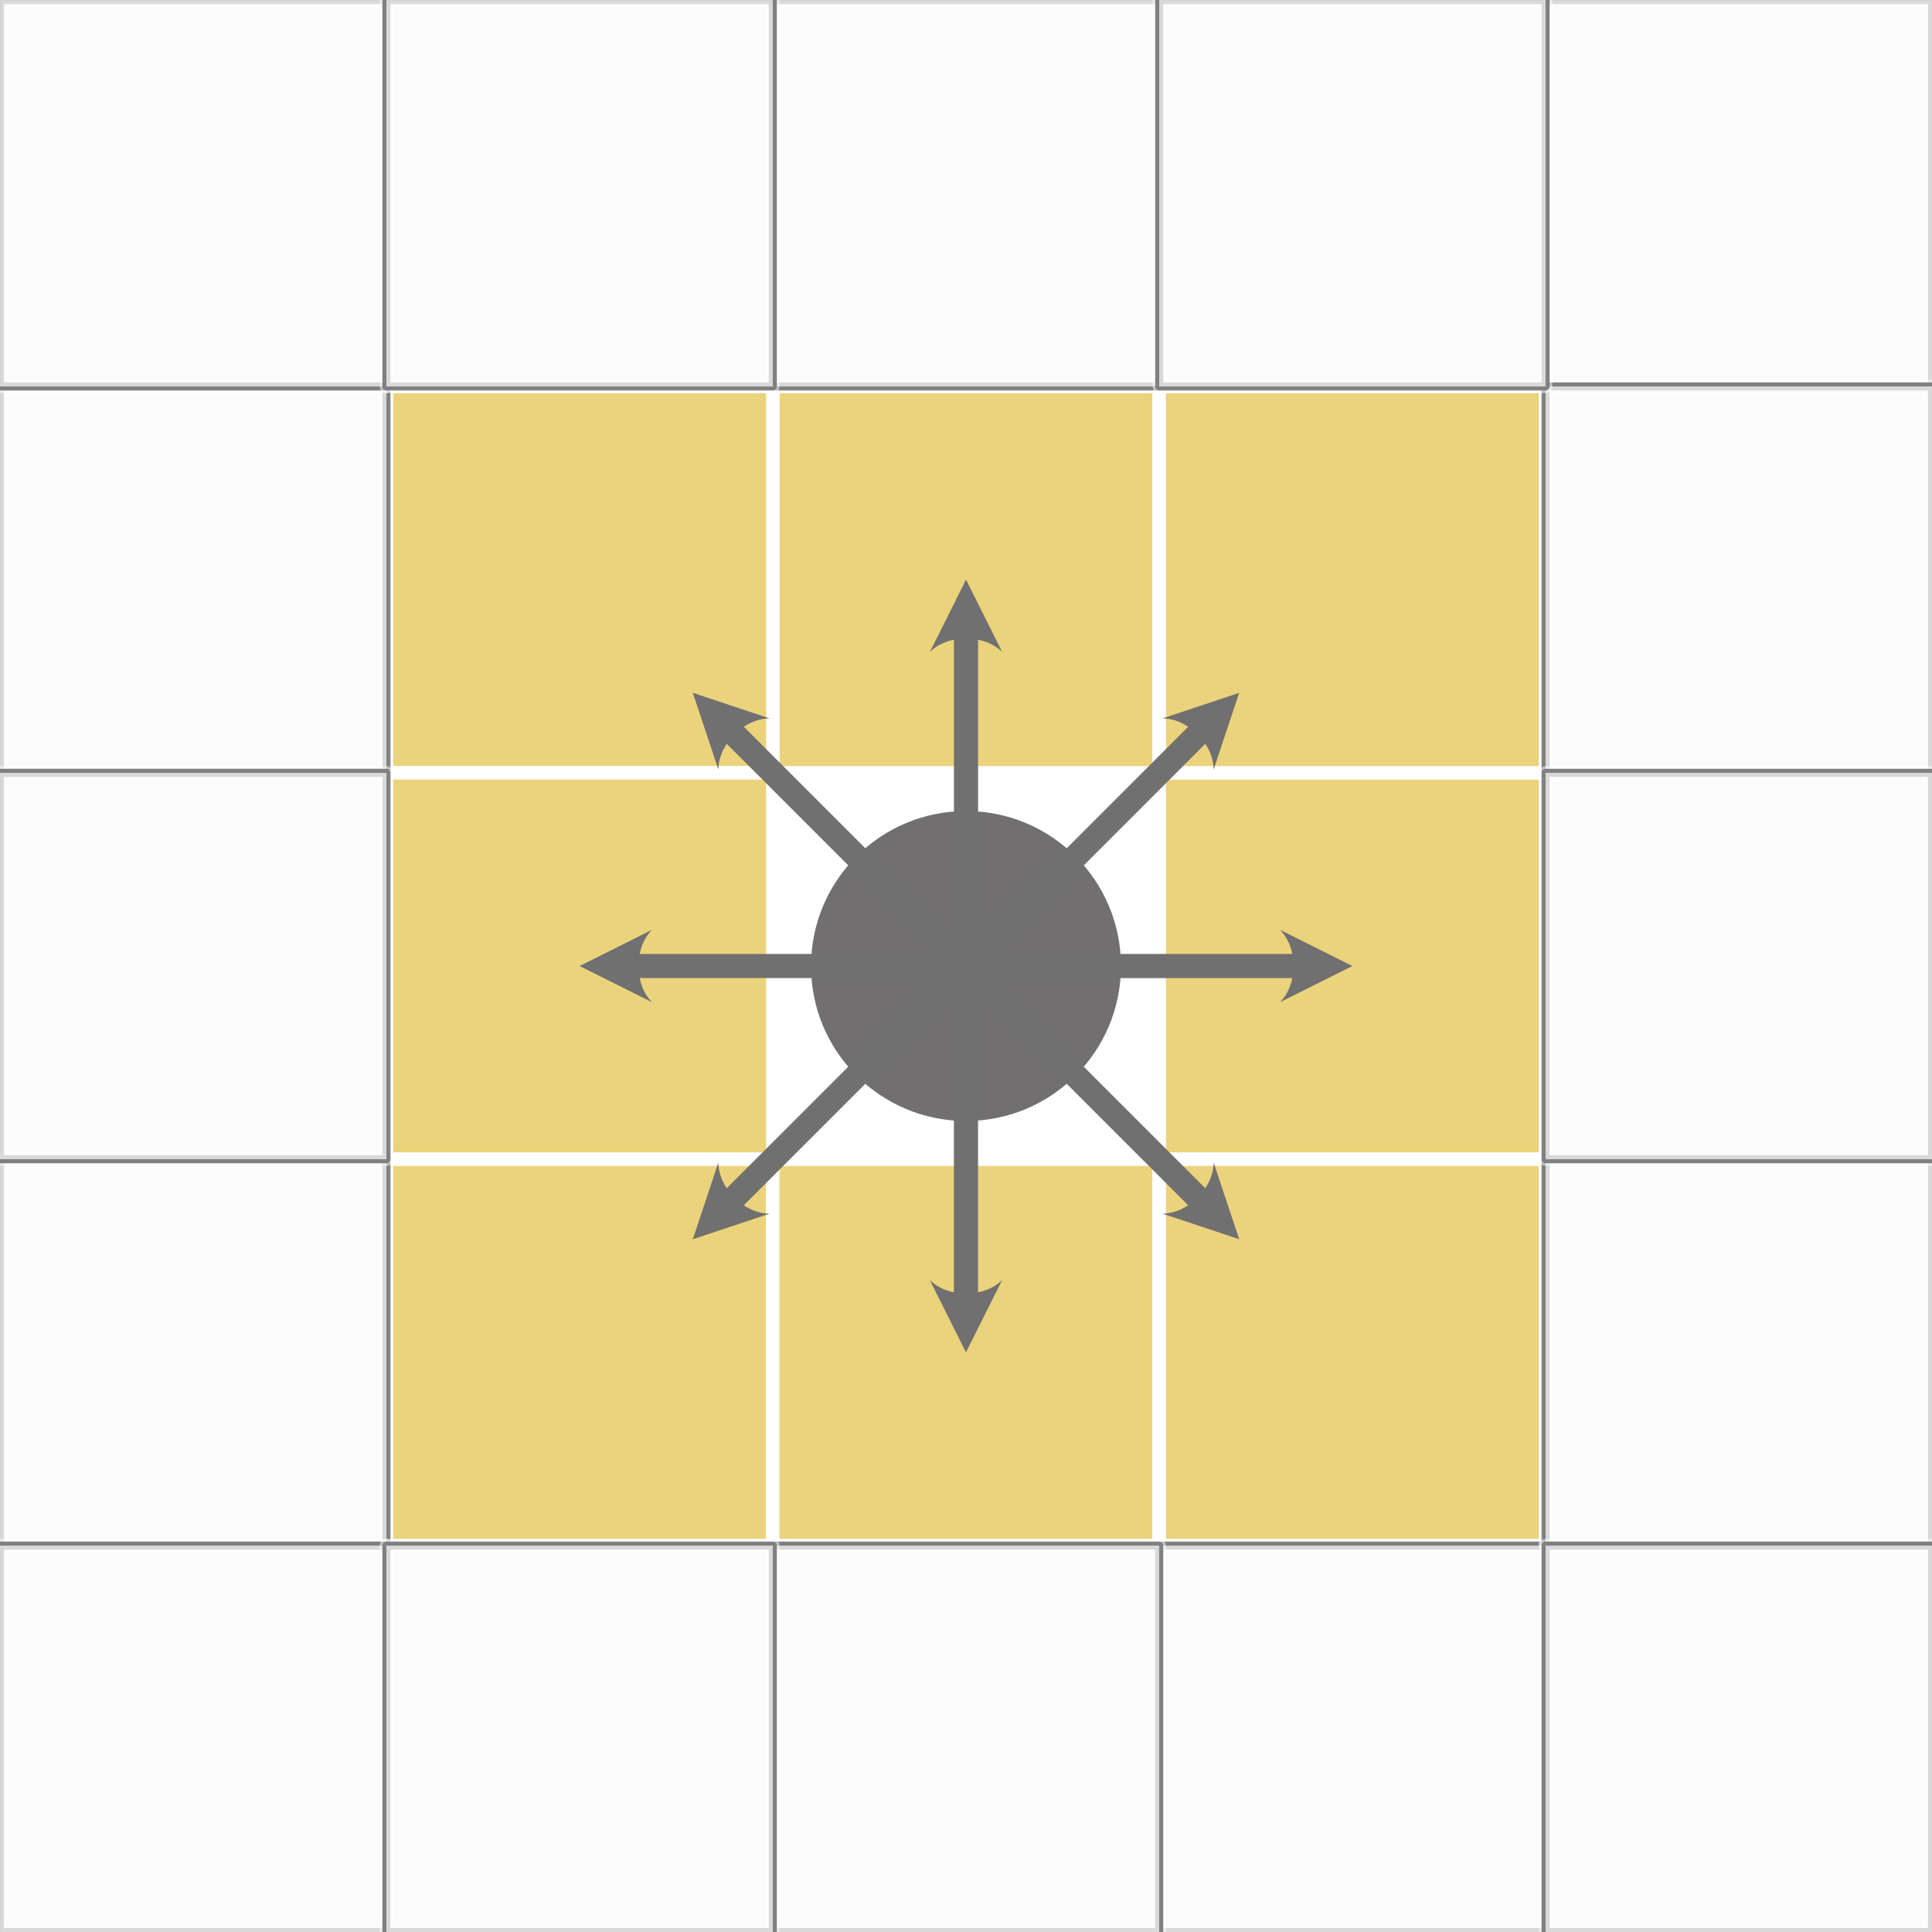
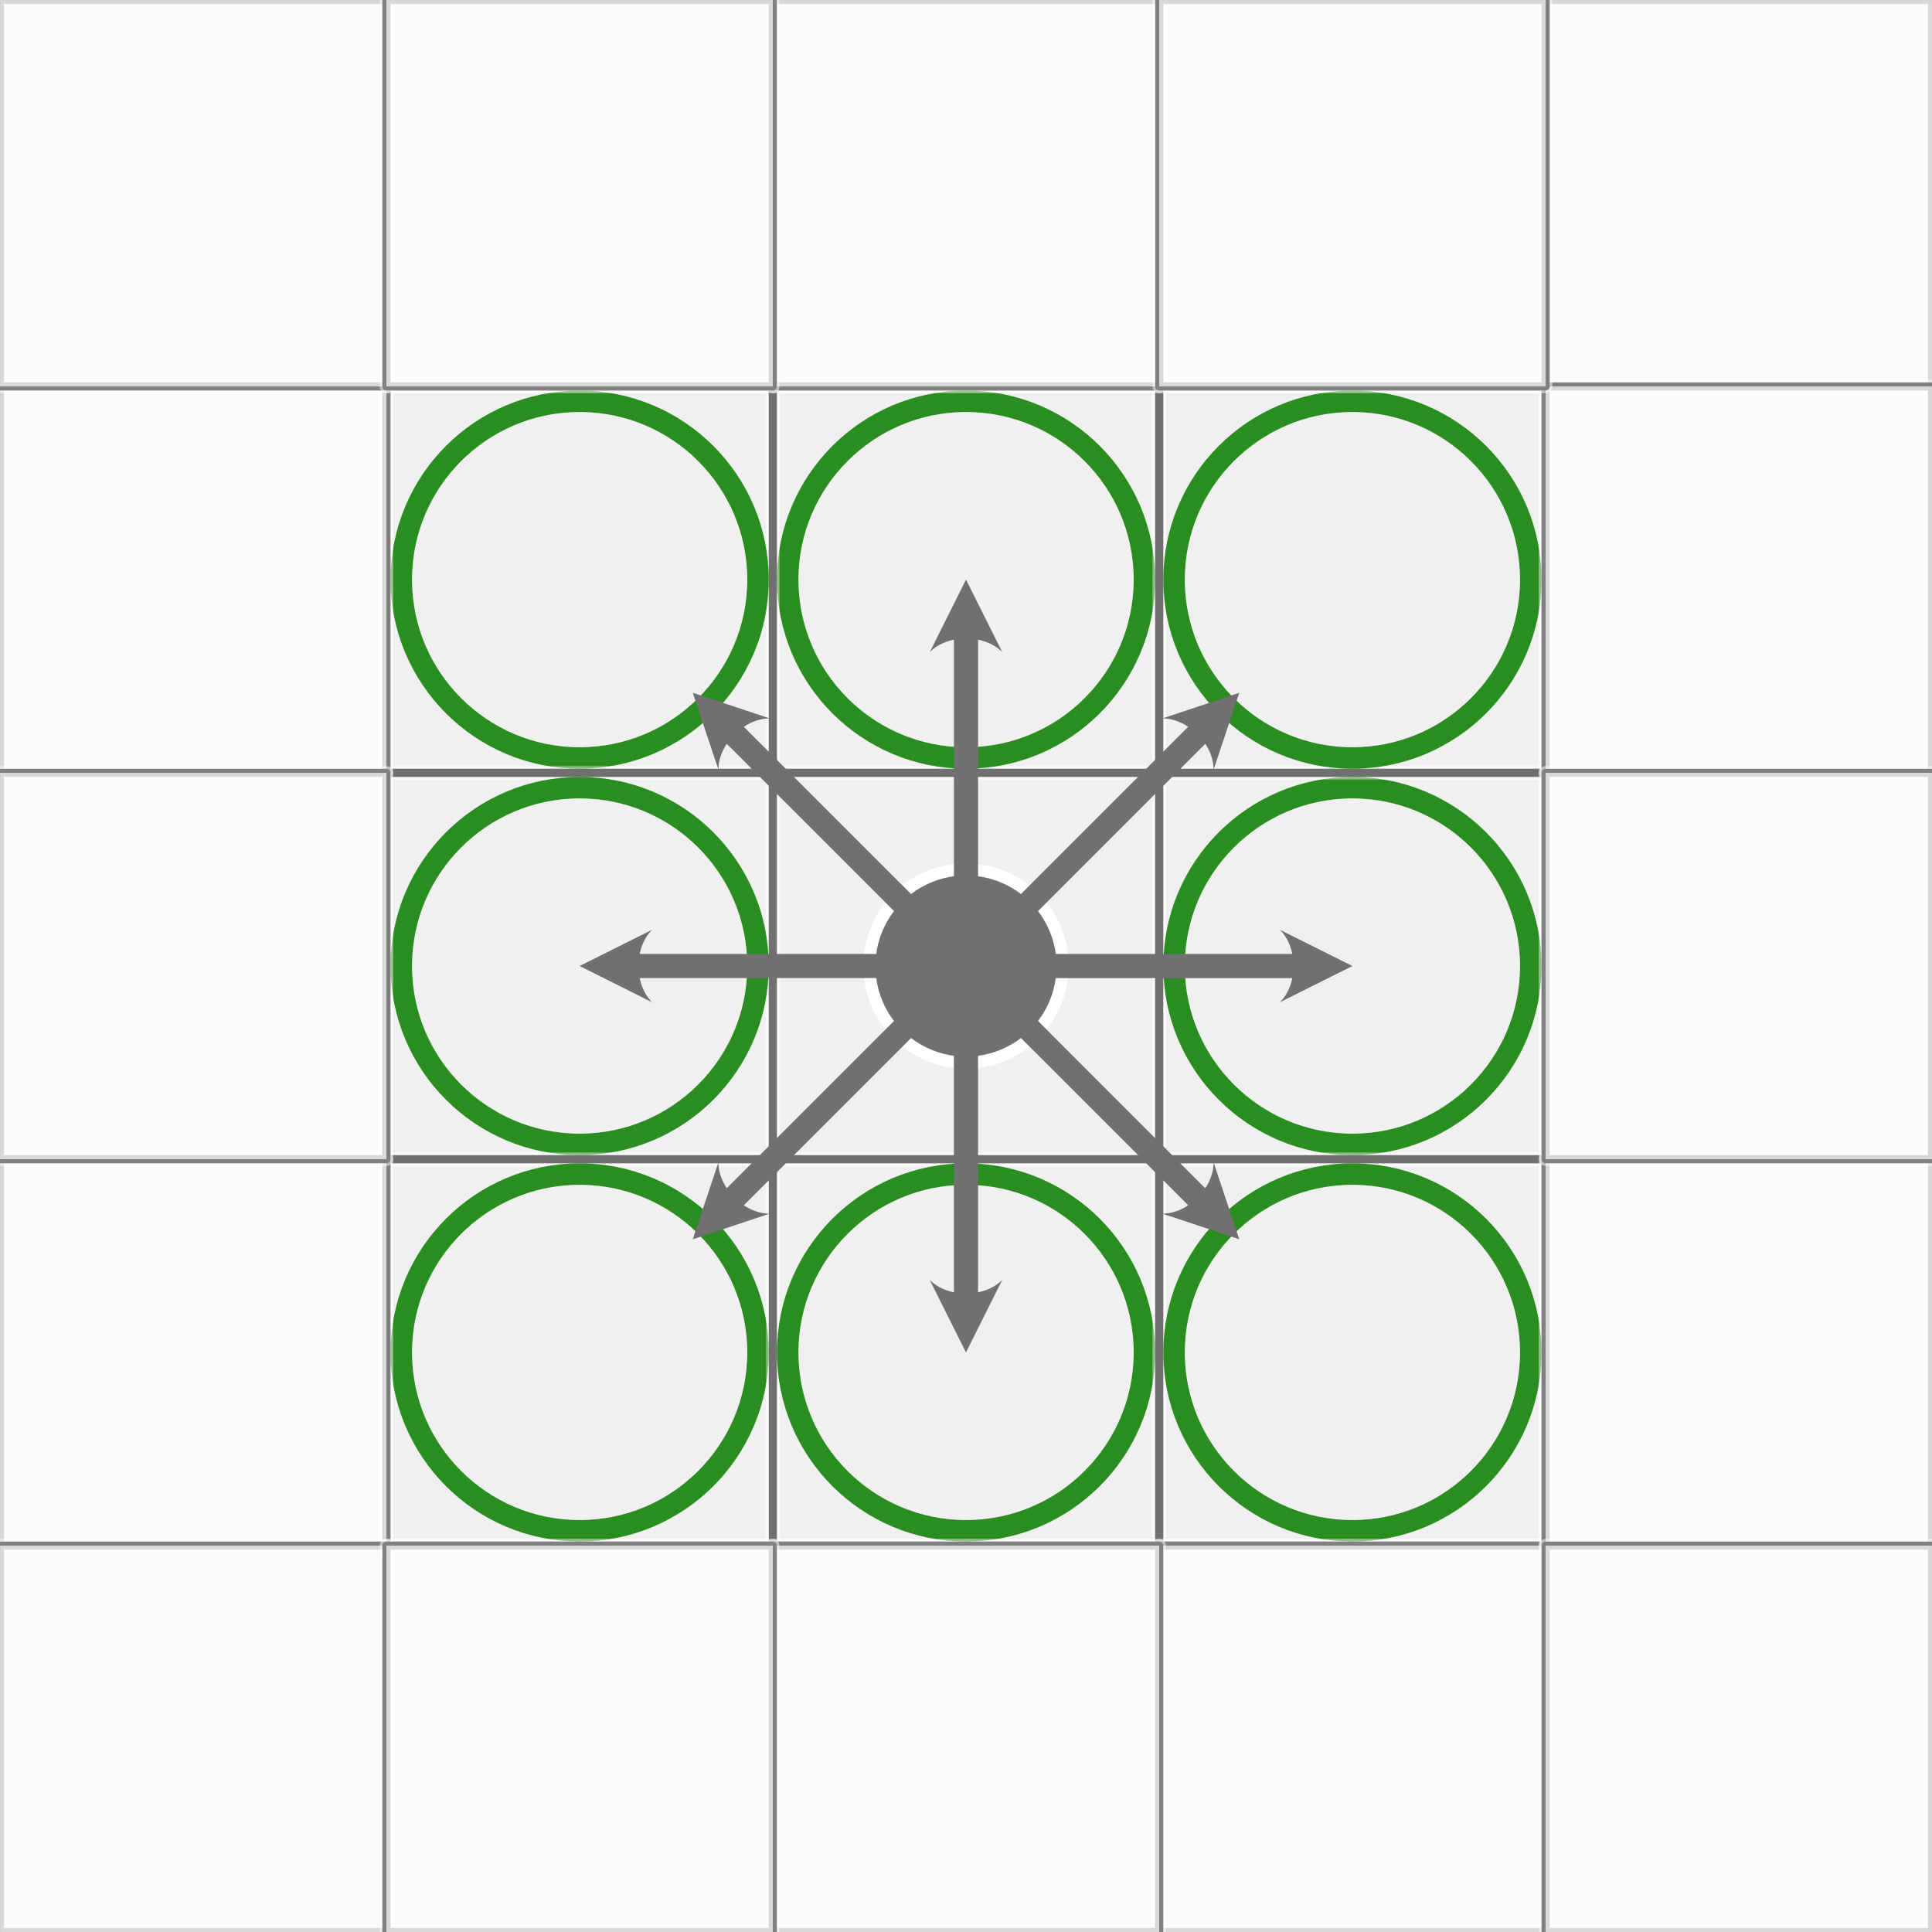
<svg xmlns="http://www.w3.org/2000/svg" width="100%" height="100%" viewBox="0 0 300 300" version="1.1" xml:space="preserve" style="fill-rule:evenodd;clip-rule:evenodd;stroke-linecap:round;stroke-linejoin:round;stroke-miterlimit:1.5;">
-   <g transform="matrix(1,0,0,1,-4545,-1110.75)">
-     <g id="Thruster-Squares" transform="matrix(0.507614,0,0,0.552486,2381.55,857.716)">
+   <g transform="matrix(1,0,0,1,-8008.59,-1110.75)">
+     <g id="Thruster-Squares" transform="matrix(0.507614,0,0,0.552486,5845.14,857.716)">
      <rect x="4262" y="458" width="591" height="543" style="fill:none;" />
      <clipPath id="_clip1">
        <rect x="4262" y="458" width="591" height="543" />
      </clipPath>
      <g clip-path="url(#_clip1)">
        <g transform="matrix(2.15469,0,0,1.81,3085.91,-396.32)">
          <g id="Centre-Square" transform="matrix(0.914286,0,0,1,-2120.23,-281)">
-             <g id="Centre-Square1" transform="matrix(0.705882,0,0,0.705882,1392,-160.412)">
-               <rect x="2329" y="1464" width="85" height="85" style="fill:white;stroke:white;stroke-width:2.95px;" />
-             </g>
-             <g transform="matrix(0.980392,0,0,0.980392,-81.549,-275.922)">
-               <circle cx="3210.5" cy="1202.5" r="25.5" style="fill:rgb(113,111,111);stroke:white;stroke-width:1.91px;" />
+             <g transform="matrix(0.588235,0,0,0.588235,1177.47,195.647)">
+               <circle cx="3210.5" cy="1202.5" r="25.5" style="fill:rgb(113,111,111);stroke:white;stroke-width:3.19px;" />
+             </g>
+             <g id="Active-Square" transform="matrix(0.705882,0,0,0.705882,1392,-160.412)">
+               <rect x="2329" y="1464" width="85" height="85" style="fill:rgb(235,211,124);fill-opacity:0;stroke:black;stroke-width:1.77px;" />
+             </g>
+             <g id="Active-Square1" transform="matrix(0.705882,0,0,0.705882,1392,-160.412)">
+               <rect x="2329" y="1464" width="85" height="85" style="fill:rgb(235,211,124);fill-opacity:0;stroke:white;stroke-opacity:0.44;stroke-width:2.95px;" />
            </g>
          </g>
          <g id="Active-Squares">
-             <g transform="matrix(0.645378,0,0,0.705882,-847.543,-501.412)">
-               <g id="Active-Square">
-                 <rect id="Active-Square1" x="2329" y="1464" width="85" height="85" style="fill:rgb(235,211,124);stroke:white;stroke-width:2.95px;" />
-               </g>
-             </g>
-             <g transform="matrix(0.645378,0,0,0.705882,-792.686,-441.412)">
-               <g id="Active-Square2">
-                 <rect id="Active-Square3" x="2329" y="1464" width="85" height="85" style="fill:rgb(235,211,124);stroke:white;stroke-width:2.95px;" />
-               </g>
-             </g>
-             <g transform="matrix(0.645378,0,0,0.705882,-792.686,-501.412)">
-               <g id="Active-Square4">
-                 <rect id="Active-Square5" x="2329" y="1464" width="85" height="85" style="fill:rgb(235,211,124);stroke:white;stroke-width:2.95px;" />
-               </g>
-             </g>
-             <g transform="matrix(0.645378,0,0,0.705882,-902.4,-501.412)">
-               <g id="Active-Square6">
-                 <rect id="Active-Square7" x="2329" y="1464" width="85" height="85" style="fill:rgb(235,211,124);stroke:white;stroke-width:2.95px;" />
-               </g>
-             </g>
-             <g transform="matrix(0.645378,0,0,0.705882,-902.4,-441.412)">
-               <g id="Active-Square8">
-                 <rect id="Active-Square9" x="2329" y="1464" width="85" height="85" style="fill:rgb(235,211,124);stroke:white;stroke-width:2.95px;" />
-               </g>
-             </g>
-             <g transform="matrix(0.645378,0,0,0.705882,-902.4,-381.412)">
-               <g id="Active-Square10">
-                 <rect id="Active-Square11" x="2329" y="1464" width="85" height="85" style="fill:rgb(235,211,124);stroke:white;stroke-width:2.95px;" />
-               </g>
-             </g>
-             <g transform="matrix(0.645378,0,0,0.705882,-847.543,-381.412)">
-               <g id="Active-Square12">
-                 <rect id="Active-Square13" x="2329" y="1464" width="85" height="85" style="fill:rgb(235,211,124);stroke:white;stroke-width:2.95px;" />
-               </g>
-             </g>
-             <g transform="matrix(0.645378,0,0,0.705882,-792.686,-381.412)">
-               <g id="Active-Square14">
-                 <rect id="Active-Square15" x="2329" y="1464" width="85" height="85" style="fill:rgb(235,211,124);stroke:white;stroke-width:2.95px;" />
+             <g id="Active-Square2" transform="matrix(0.914286,0,0,1,-2368.91,-485)">
+               <g id="Active-Square3" transform="matrix(0.705882,0,0,0.705882,1664,-16.4118)">
+                 <rect x="2329" y="1464" width="85" height="85" style="fill:rgb(235,211,124);fill-opacity:0;stroke:black;stroke-width:1.77px;" />
+               </g>
+               <g id="Active-Square4" transform="matrix(0.705882,0,0,0.705882,1664,-16.4118)">
+                 <rect x="2329" y="1464" width="85" height="85" style="fill:rgb(235,211,124);fill-opacity:0;stroke:white;stroke-opacity:0.44;stroke-width:2.95px;" />
+               </g>
+               <g transform="matrix(1,0,0,1,695.303,993.303)">
+                 <circle cx="2642.7" cy="53.697" r="27.697" style="fill:rgb(235,211,124);fill-opacity:0;stroke:rgb(42,141,31);stroke-width:3.33px;" />
+               </g>
+             </g>
+             <g id="Active-Square5" transform="matrix(0.914286,0,0,1,-2314.06,-425)">
+               <g id="Active-Square6" transform="matrix(0.705882,0,0,0.705882,1664,-16.4118)">
+                 <rect x="2329" y="1464" width="85" height="85" style="fill:rgb(235,211,124);fill-opacity:0;stroke:black;stroke-width:1.77px;" />
+               </g>
+               <g id="Active-Square7" transform="matrix(0.705882,0,0,0.705882,1664,-16.4118)">
+                 <rect x="2329" y="1464" width="85" height="85" style="fill:rgb(235,211,124);fill-opacity:0;stroke:white;stroke-opacity:0.44;stroke-width:2.95px;" />
+               </g>
+               <g transform="matrix(1,0,0,1,695.303,993.303)">
+                 <circle cx="2642.7" cy="53.697" r="27.697" style="fill:rgb(235,211,124);fill-opacity:0;stroke:rgb(42,141,31);stroke-width:3.33px;" />
+               </g>
+             </g>
+             <g id="Active-Square8" transform="matrix(0.914286,0,0,1,-2314.06,-485)">
+               <g id="Active-Square9" transform="matrix(0.705882,0,0,0.705882,1664,-16.4118)">
+                 <rect x="2329" y="1464" width="85" height="85" style="fill:rgb(235,211,124);fill-opacity:0;stroke:black;stroke-width:1.77px;" />
+               </g>
+               <g id="Active-Square10" transform="matrix(0.705882,0,0,0.705882,1664,-16.4118)">
+                 <rect x="2329" y="1464" width="85" height="85" style="fill:rgb(235,211,124);fill-opacity:0;stroke:white;stroke-opacity:0.44;stroke-width:2.95px;" />
+               </g>
+               <g transform="matrix(1,0,0,1,695.303,993.303)">
+                 <circle cx="2642.7" cy="53.697" r="27.697" style="fill:rgb(235,211,124);fill-opacity:0;stroke:rgb(42,141,31);stroke-width:3.33px;" />
+               </g>
+             </g>
+             <g id="Active-Square11" transform="matrix(0.914286,0,0,1,-2423.77,-485)">
+               <g id="Active-Square12" transform="matrix(0.705882,0,0,0.705882,1664,-16.4118)">
+                 <rect x="2329" y="1464" width="85" height="85" style="fill:rgb(235,211,124);fill-opacity:0;stroke:black;stroke-width:1.77px;" />
+               </g>
+               <g id="Active-Square13" transform="matrix(0.705882,0,0,0.705882,1664,-16.4118)">
+                 <rect x="2329" y="1464" width="85" height="85" style="fill:rgb(235,211,124);fill-opacity:0;stroke:white;stroke-opacity:0.44;stroke-width:2.95px;" />
+               </g>
+               <g transform="matrix(1,0,0,1,695.303,993.303)">
+                 <circle cx="2642.7" cy="53.697" r="27.697" style="fill:rgb(235,211,124);fill-opacity:0;stroke:rgb(42,141,31);stroke-width:3.33px;" />
+               </g>
+             </g>
+             <g id="Active-Square14" transform="matrix(0.914286,0,0,1,-2423.77,-425)">
+               <g id="Active-Square15" transform="matrix(0.705882,0,0,0.705882,1664,-16.4118)">
+                 <rect x="2329" y="1464" width="85" height="85" style="fill:rgb(235,211,124);fill-opacity:0;stroke:black;stroke-width:1.77px;" />
+               </g>
+               <g id="Active-Square16" transform="matrix(0.705882,0,0,0.705882,1664,-16.4118)">
+                 <rect x="2329" y="1464" width="85" height="85" style="fill:rgb(235,211,124);fill-opacity:0;stroke:white;stroke-opacity:0.44;stroke-width:2.95px;" />
+               </g>
+               <g transform="matrix(1,0,0,1,695.303,993.303)">
+                 <circle cx="2642.7" cy="53.697" r="27.697" style="fill:rgb(235,211,124);fill-opacity:0;stroke:rgb(42,141,31);stroke-width:3.33px;" />
+               </g>
+             </g>
+             <g id="Active-Square17" transform="matrix(0.914286,0,0,1,-2423.77,-365)">
+               <g id="Active-Square18" transform="matrix(0.705882,0,0,0.705882,1664,-16.4118)">
+                 <rect x="2329" y="1464" width="85" height="85" style="fill:rgb(235,211,124);fill-opacity:0;stroke:black;stroke-width:1.77px;" />
+               </g>
+               <g id="Active-Square19" transform="matrix(0.705882,0,0,0.705882,1664,-16.4118)">
+                 <rect x="2329" y="1464" width="85" height="85" style="fill:rgb(235,211,124);fill-opacity:0;stroke:white;stroke-opacity:0.44;stroke-width:2.95px;" />
+               </g>
+               <g transform="matrix(1,0,0,1,695.303,993.303)">
+                 <circle cx="2642.7" cy="53.697" r="27.697" style="fill:rgb(235,211,124);fill-opacity:0;stroke:rgb(42,141,31);stroke-width:3.33px;" />
+               </g>
+             </g>
+             <g id="Active-Square20" transform="matrix(0.914286,0,0,1,-2368.91,-365)">
+               <g id="Active-Square21" transform="matrix(0.705882,0,0,0.705882,1664,-16.4118)">
+                 <rect x="2329" y="1464" width="85" height="85" style="fill:rgb(235,211,124);fill-opacity:0;stroke:black;stroke-width:1.77px;" />
+               </g>
+               <g id="Active-Square22" transform="matrix(0.705882,0,0,0.705882,1664,-16.4118)">
+                 <rect x="2329" y="1464" width="85" height="85" style="fill:rgb(235,211,124);fill-opacity:0;stroke:white;stroke-opacity:0.44;stroke-width:2.95px;" />
+               </g>
+               <g transform="matrix(1,0,0,1,695.303,993.303)">
+                 <circle cx="2642.7" cy="53.697" r="27.697" style="fill:rgb(235,211,124);fill-opacity:0;stroke:rgb(42,141,31);stroke-width:3.33px;" />
+               </g>
+             </g>
+             <g id="Active-Square23" transform="matrix(0.914286,0,0,1,-2314.06,-365)">
+               <g id="Active-Square24" transform="matrix(0.705882,0,0,0.705882,1664,-16.4118)">
+                 <rect x="2329" y="1464" width="85" height="85" style="fill:rgb(235,211,124);fill-opacity:0;stroke:black;stroke-width:1.77px;" />
+               </g>
+               <g id="Active-Square25" transform="matrix(0.705882,0,0,0.705882,1664,-16.4118)">
+                 <rect x="2329" y="1464" width="85" height="85" style="fill:rgb(235,211,124);fill-opacity:0;stroke:white;stroke-opacity:0.44;stroke-width:2.95px;" />
+               </g>
+               <g transform="matrix(1,0,0,1,695.303,993.303)">
+                 <circle cx="2642.7" cy="53.697" r="27.697" style="fill:rgb(235,211,124);fill-opacity:0;stroke:rgb(42,141,31);stroke-width:3.33px;" />
              </g>
            </g>
          </g>
          <g id="Outer-Squares" transform="matrix(1,0,0,1,-32,120)">
            <g id="Outer-Square" transform="matrix(0.914286,0,0,1,-2253.71,-485)">
              <g id="Outer-Square1" transform="matrix(0.705882,0,0,0.705882,1453,-16.4118)">
                <rect x="2329" y="1464" width="85" height="85" style="fill:none;stroke:black;stroke-width:1.77px;" />
              </g>
              <g id="Outer-Square2" transform="matrix(0.705882,0,0,0.705882,1453,-16.4118)">
                <rect x="2329" y="1464" width="85" height="85" style="fill:white;fill-opacity:0.7;stroke:white;stroke-opacity:0.5;stroke-width:2.95px;" />
              </g>
            </g>
            <g id="Outer-Square3" transform="matrix(0.914286,0,0,1,-2253.71,-425)">
              <g id="Outer-Square4" transform="matrix(0.705882,0,0,0.705882,1453,-16.4118)">
                <rect x="2329" y="1464" width="85" height="85" style="fill:none;stroke:black;stroke-width:1.77px;" />
              </g>
              <g id="Outer-Square5" transform="matrix(0.705882,0,0,0.705882,1453,-16.4118)">
                <rect x="2329" y="1464" width="85" height="85" style="fill:white;fill-opacity:0.7;stroke:white;stroke-opacity:0.5;stroke-width:2.95px;" />
              </g>
            </g>
            <g id="Outer-Square6" transform="matrix(0.914286,0,0,1,-2253.71,-605)">
              <g id="Outer-Square7" transform="matrix(0.705882,0,0,0.705882,1453,-16.4118)">
                <rect x="2329" y="1464" width="85" height="85" style="fill:none;stroke:black;stroke-width:1.77px;" />
              </g>
              <g id="Outer-Square8" transform="matrix(0.705882,0,0,0.705882,1453,-16.4118)">
                <rect x="2329" y="1464" width="85" height="85" style="fill:white;fill-opacity:0.7;stroke:white;stroke-opacity:0.5;stroke-width:2.95px;" />
              </g>
            </g>
            <g id="Outer-Square9" transform="matrix(0.914286,0,0,1,-2253.71,-665)">
              <g id="Outer-Square10" transform="matrix(0.705882,0,0,0.705882,1453,-16.4118)">
                <rect x="2329" y="1464" width="85" height="85" style="fill:none;stroke:black;stroke-width:1.77px;" />
              </g>
              <g id="Outer-Square11" transform="matrix(0.705882,0,0,0.705882,1453,-16.4118)">
                <rect x="2329" y="1464" width="85" height="85" style="fill:white;fill-opacity:0.7;stroke:white;stroke-opacity:0.5;stroke-width:2.95px;" />
              </g>
            </g>
            <g id="Outer-Square12" transform="matrix(0.914286,0,0,1,-2253.71,-545)">
              <g id="Outer-Square13" transform="matrix(0.705882,0,0,0.705882,1453,-16.4118)">
                <rect x="2329" y="1464" width="85" height="85" style="fill:none;stroke:black;stroke-width:1.77px;" />
              </g>
              <g id="Outer-Square14" transform="matrix(0.705882,0,0,0.705882,1453,-16.4118)">
                <rect x="2329" y="1464" width="85" height="85" style="fill:white;fill-opacity:0.7;stroke:white;stroke-opacity:0.5;stroke-width:2.95px;" />
              </g>
            </g>
            <g id="Outer-Square15" transform="matrix(0.914286,0,0,1,-2034.29,-665)">
              <g id="Outer-Square16" transform="matrix(0.705882,0,0,0.705882,1453,-16.4118)">
                <rect x="2329" y="1464" width="85" height="85" style="fill:none;stroke:black;stroke-width:1.77px;" />
              </g>
              <g id="Outer-Square17" transform="matrix(0.705882,0,0,0.705882,1453,-16.4118)">
                <rect x="2329" y="1464" width="85" height="85" style="fill:white;fill-opacity:0.7;stroke:white;stroke-opacity:0.5;stroke-width:2.95px;" />
              </g>
            </g>
            <g id="Outer-Square18" transform="matrix(0.914286,0,0,1,-2034.29,-605)">
              <g id="Outer-Square19" transform="matrix(0.705882,0,0,0.705882,1453,-16.4118)">
                <rect x="2329" y="1464" width="85" height="85" style="fill:none;stroke:black;stroke-width:1.77px;" />
              </g>
              <g id="Outer-Square20" transform="matrix(0.705882,0,0,0.705882,1453,-16.4118)">
                <rect x="2329" y="1464" width="85" height="85" style="fill:white;fill-opacity:0.7;stroke:white;stroke-opacity:0.5;stroke-width:2.95px;" />
              </g>
            </g>
            <g id="Outer-Square21" transform="matrix(0.914286,0,0,1,-2089.14,-425)">
              <g id="Outer-Square22" transform="matrix(0.705882,0,0,0.705882,1453,-16.4118)">
                <rect x="2329" y="1464" width="85" height="85" style="fill:none;stroke:black;stroke-width:1.77px;" />
              </g>
              <g id="Outer-Square23" transform="matrix(0.705882,0,0,0.705882,1453,-16.4118)">
                <rect x="2329" y="1464" width="85" height="85" style="fill:white;fill-opacity:0.7;stroke:white;stroke-opacity:0.5;stroke-width:2.95px;" />
              </g>
            </g>
            <g id="Outer-Square24" transform="matrix(0.914286,0,0,1,-2034.29,-485)">
              <g id="Outer-Square25" transform="matrix(0.705882,0,0,0.705882,1453,-16.4118)">
                <rect x="2329" y="1464" width="85" height="85" style="fill:none;stroke:black;stroke-width:1.77px;" />
              </g>
              <g id="Outer-Square26" transform="matrix(0.705882,0,0,0.705882,1453,-16.4118)">
                <rect x="2329" y="1464" width="85" height="85" style="fill:white;fill-opacity:0.7;stroke:white;stroke-opacity:0.5;stroke-width:2.95px;" />
              </g>
            </g>
            <g id="Outer-Square27" transform="matrix(0.914286,0,0,1,-2034.29,-545)">
              <g id="Outer-Square28" transform="matrix(0.705882,0,0,0.705882,1453,-16.4118)">
                <rect x="2329" y="1464" width="85" height="85" style="fill:none;stroke:black;stroke-width:1.77px;" />
              </g>
              <g id="Outer-Square29" transform="matrix(0.705882,0,0,0.705882,1453,-16.4118)">
                <rect x="2329" y="1464" width="85" height="85" style="fill:white;fill-opacity:0.7;stroke:white;stroke-opacity:0.5;stroke-width:2.95px;" />
              </g>
            </g>
            <g id="Outer-Square30" transform="matrix(0.914286,0,0,1,-2034.29,-425)">
              <g id="Outer-Square31" transform="matrix(0.705882,0,0,0.705882,1453,-16.4118)">
                <rect x="2329" y="1464" width="85" height="85" style="fill:none;stroke:black;stroke-width:1.77px;" />
              </g>
              <g id="Outer-Square32" transform="matrix(0.705882,0,0,0.705882,1453,-16.4118)">
                <rect x="2329" y="1464" width="85" height="85" style="fill:white;fill-opacity:0.7;stroke:white;stroke-opacity:0.5;stroke-width:2.95px;" />
              </g>
            </g>
            <g id="Outer-Square33" transform="matrix(0.914286,0,0,1,-2144,-665)">
              <g id="Outer-Square34" transform="matrix(0.705882,0,0,0.705882,1453,-16.4118)">
                <rect x="2329" y="1464" width="85" height="85" style="fill:none;stroke:black;stroke-width:1.77px;" />
              </g>
              <g id="Outer-Square35" transform="matrix(0.705882,0,0,0.705882,1453,-16.4118)">
                <rect x="2329" y="1464" width="85" height="85" style="fill:white;fill-opacity:0.7;stroke:white;stroke-opacity:0.5;stroke-width:2.95px;" />
              </g>
            </g>
            <g id="Outer-Square36" transform="matrix(0.914286,0,0,1,-2089.14,-665)">
              <g id="Outer-Square37" transform="matrix(0.705882,0,0,0.705882,1453,-16.4118)">
                <rect x="2329" y="1464" width="85" height="85" style="fill:none;stroke:black;stroke-width:1.77px;" />
              </g>
              <g id="Outer-Square38" transform="matrix(0.705882,0,0,0.705882,1453,-16.4118)">
                <rect x="2329" y="1464" width="85" height="85" style="fill:white;fill-opacity:0.7;stroke:white;stroke-opacity:0.5;stroke-width:2.95px;" />
              </g>
            </g>
            <g id="Outer-Square39" transform="matrix(0.914286,0,0,1,-2198.86,-665)">
              <g id="Outer-Square40" transform="matrix(0.705882,0,0,0.705882,1453,-16.4118)">
                <rect x="2329" y="1464" width="85" height="85" style="fill:none;stroke:black;stroke-width:1.77px;" />
              </g>
              <g id="Outer-Square41" transform="matrix(0.705882,0,0,0.705882,1453,-16.4118)">
                <rect x="2329" y="1464" width="85" height="85" style="fill:white;fill-opacity:0.7;stroke:white;stroke-opacity:0.5;stroke-width:2.95px;" />
              </g>
            </g>
            <g id="Outer-Square42" transform="matrix(0.914286,0,0,1,-2144,-425)">
              <g id="Outer-Square43" transform="matrix(0.705882,0,0,0.705882,1453,-16.4118)">
                <rect x="2329" y="1464" width="85" height="85" style="fill:none;stroke:black;stroke-width:1.77px;" />
              </g>
              <g id="Outer-Square44" transform="matrix(0.705882,0,0,0.705882,1453,-16.4118)">
                <rect x="2329" y="1464" width="85" height="85" style="fill:white;fill-opacity:0.7;stroke:white;stroke-opacity:0.5;stroke-width:2.95px;" />
              </g>
            </g>
            <g id="Outer-Square45" transform="matrix(0.914286,0,0,1,-2198.86,-425)">
              <g id="Outer-Square46" transform="matrix(0.705882,0,0,0.705882,1453,-16.4118)">
                <rect x="2329" y="1464" width="85" height="85" style="fill:none;stroke:black;stroke-width:1.77px;" />
              </g>
              <g id="Outer-Square47" transform="matrix(0.705882,0,0,0.705882,1453,-16.4118)">
                <rect x="2329" y="1464" width="85" height="85" style="fill:white;fill-opacity:0.7;stroke:white;stroke-opacity:0.5;stroke-width:2.95px;" />
              </g>
            </g>
          </g>
        </g>
        <g transform="matrix(2.15469,0,0,1.81,3133.19,-439.76)">
          <g transform="matrix(1.69648e-17,0.30303,-0.421683,2.82413e-17,1060.78,60.5455)">
            <g transform="matrix(2.02067e-16,-2.16818,3.3,1.32763e-16,1437,1273.23)">
              <path d="M155.625,198.75L150,210L144.375,198.75C147.188,201.563 152.812,201.563 155.625,198.75Z" style="fill:rgb(112,112,112);" />
              <path d="M150,150L150,201" style="fill:none;stroke:rgb(112,112,112);stroke-width:3.75px;" />
            </g>
          </g>
          <g transform="matrix(0.277056,0,-3.08149e-33,0.461216,125.756,208.767)">
            <g transform="matrix(3.3,-0,2.41151e-32,2.16818,1437,622.773)">
              <path d="M198.75,144.375L210,150L198.75,155.625C201.563,152.812 201.563,147.188 198.75,144.375Z" style="fill:rgb(112,112,112);" />
              <path d="M150,150L201,150" style="fill:none;stroke:rgb(112,112,112);stroke-width:3.75px;" />
            </g>
          </g>
          <g transform="matrix(0.195908,0.214275,-0.298175,0.326129,565.204,-77.1491)">
            <g transform="matrix(2.33345,-1.53314,2.33345,1.53314,1231.96,948)">
              <path d="M188.449,180.494L192.426,192.426L180.494,188.449C184.471,188.449 188.449,184.471 188.449,180.494Z" style="fill:rgb(112,112,112);" />
              <path d="M150,150C150,150 174.222,174.222 186.062,186.062" style="fill:none;stroke:rgb(112,112,112);stroke-width:3.75px;" />
            </g>
          </g>
          <g transform="matrix(0.195908,-0.214275,0.298175,0.326129,-0.13631,750.809)">
            <g transform="matrix(2.33345,1.53314,-2.33345,1.53314,1932,488.059)">
              <path d="M180.494,111.551L192.426,107.574L188.449,119.506C188.449,115.529 184.471,111.551 180.494,111.551Z" style="fill:rgb(112,112,112);" />
              <path d="M150,150C150,150 174.222,125.778 186.062,113.938" style="fill:none;stroke:rgb(112,112,112);stroke-width:3.75px;" />
            </g>
          </g>
          <g transform="matrix(0,-0.30303,0.421683,-2.77556e-17,261.273,1231.45)">
            <g transform="matrix(-1.98591e-16,2.16818,-3.3,0,2427,622.773)">
              <path d="M144.375,101.25L150,90L155.625,101.25C152.812,98.437 147.188,98.437 144.375,101.25Z" style="fill:rgb(112,112,112);" />
              <path d="M150,150L150,99" style="fill:none;stroke:rgb(112,112,112);stroke-width:3.75px;" />
            </g>
          </g>
          <g transform="matrix(-0.277056,-3.71105e-17,5.16413e-17,-0.461216,1196.3,1083.23)">
            <g transform="matrix(-3.3,2.65526e-16,-4.04133e-16,-2.16818,2427,1273.23)">
              <path d="M101.25,155.625L90,150L101.25,144.375C98.437,147.188 98.437,152.812 101.25,155.625Z" style="fill:rgb(112,112,112);" />
              <path d="M150,150L99,150" style="fill:none;stroke:rgb(112,112,112);stroke-width:3.75px;" />
            </g>
          </g>
          <g transform="matrix(-0.195908,0.214275,-0.298175,-0.326129,1322.19,541.191)">
            <g transform="matrix(-2.33345,-1.53314,2.33345,-1.53314,1932,1407.94)">
              <path d="M119.506,188.449L107.574,192.426L111.551,180.494C111.551,184.471 115.529,188.449 119.506,188.449Z" style="fill:rgb(112,112,112);" />
              <path d="M150,150C150,150 125.778,174.222 113.938,186.062" style="fill:none;stroke:rgb(112,112,112);stroke-width:3.75px;" />
            </g>
          </g>
          <g transform="matrix(-0.195908,-0.214275,0.298175,-0.326129,756.854,1369.15)">
            <g transform="matrix(-2.33345,1.53314,-2.33345,-1.53314,2632.04,948)">
              <path d="M111.551,119.506L107.574,107.574L119.506,111.551C115.529,111.551 111.551,115.529 111.551,119.506Z" style="fill:rgb(112,112,112);" />
              <path d="M150,150C150,150 125.778,125.778 113.938,113.938" style="fill:none;stroke:rgb(112,112,112);stroke-width:3.75px;" />
            </g>
          </g>
        </g>
      </g>
    </g>
  </g>
</svg>
